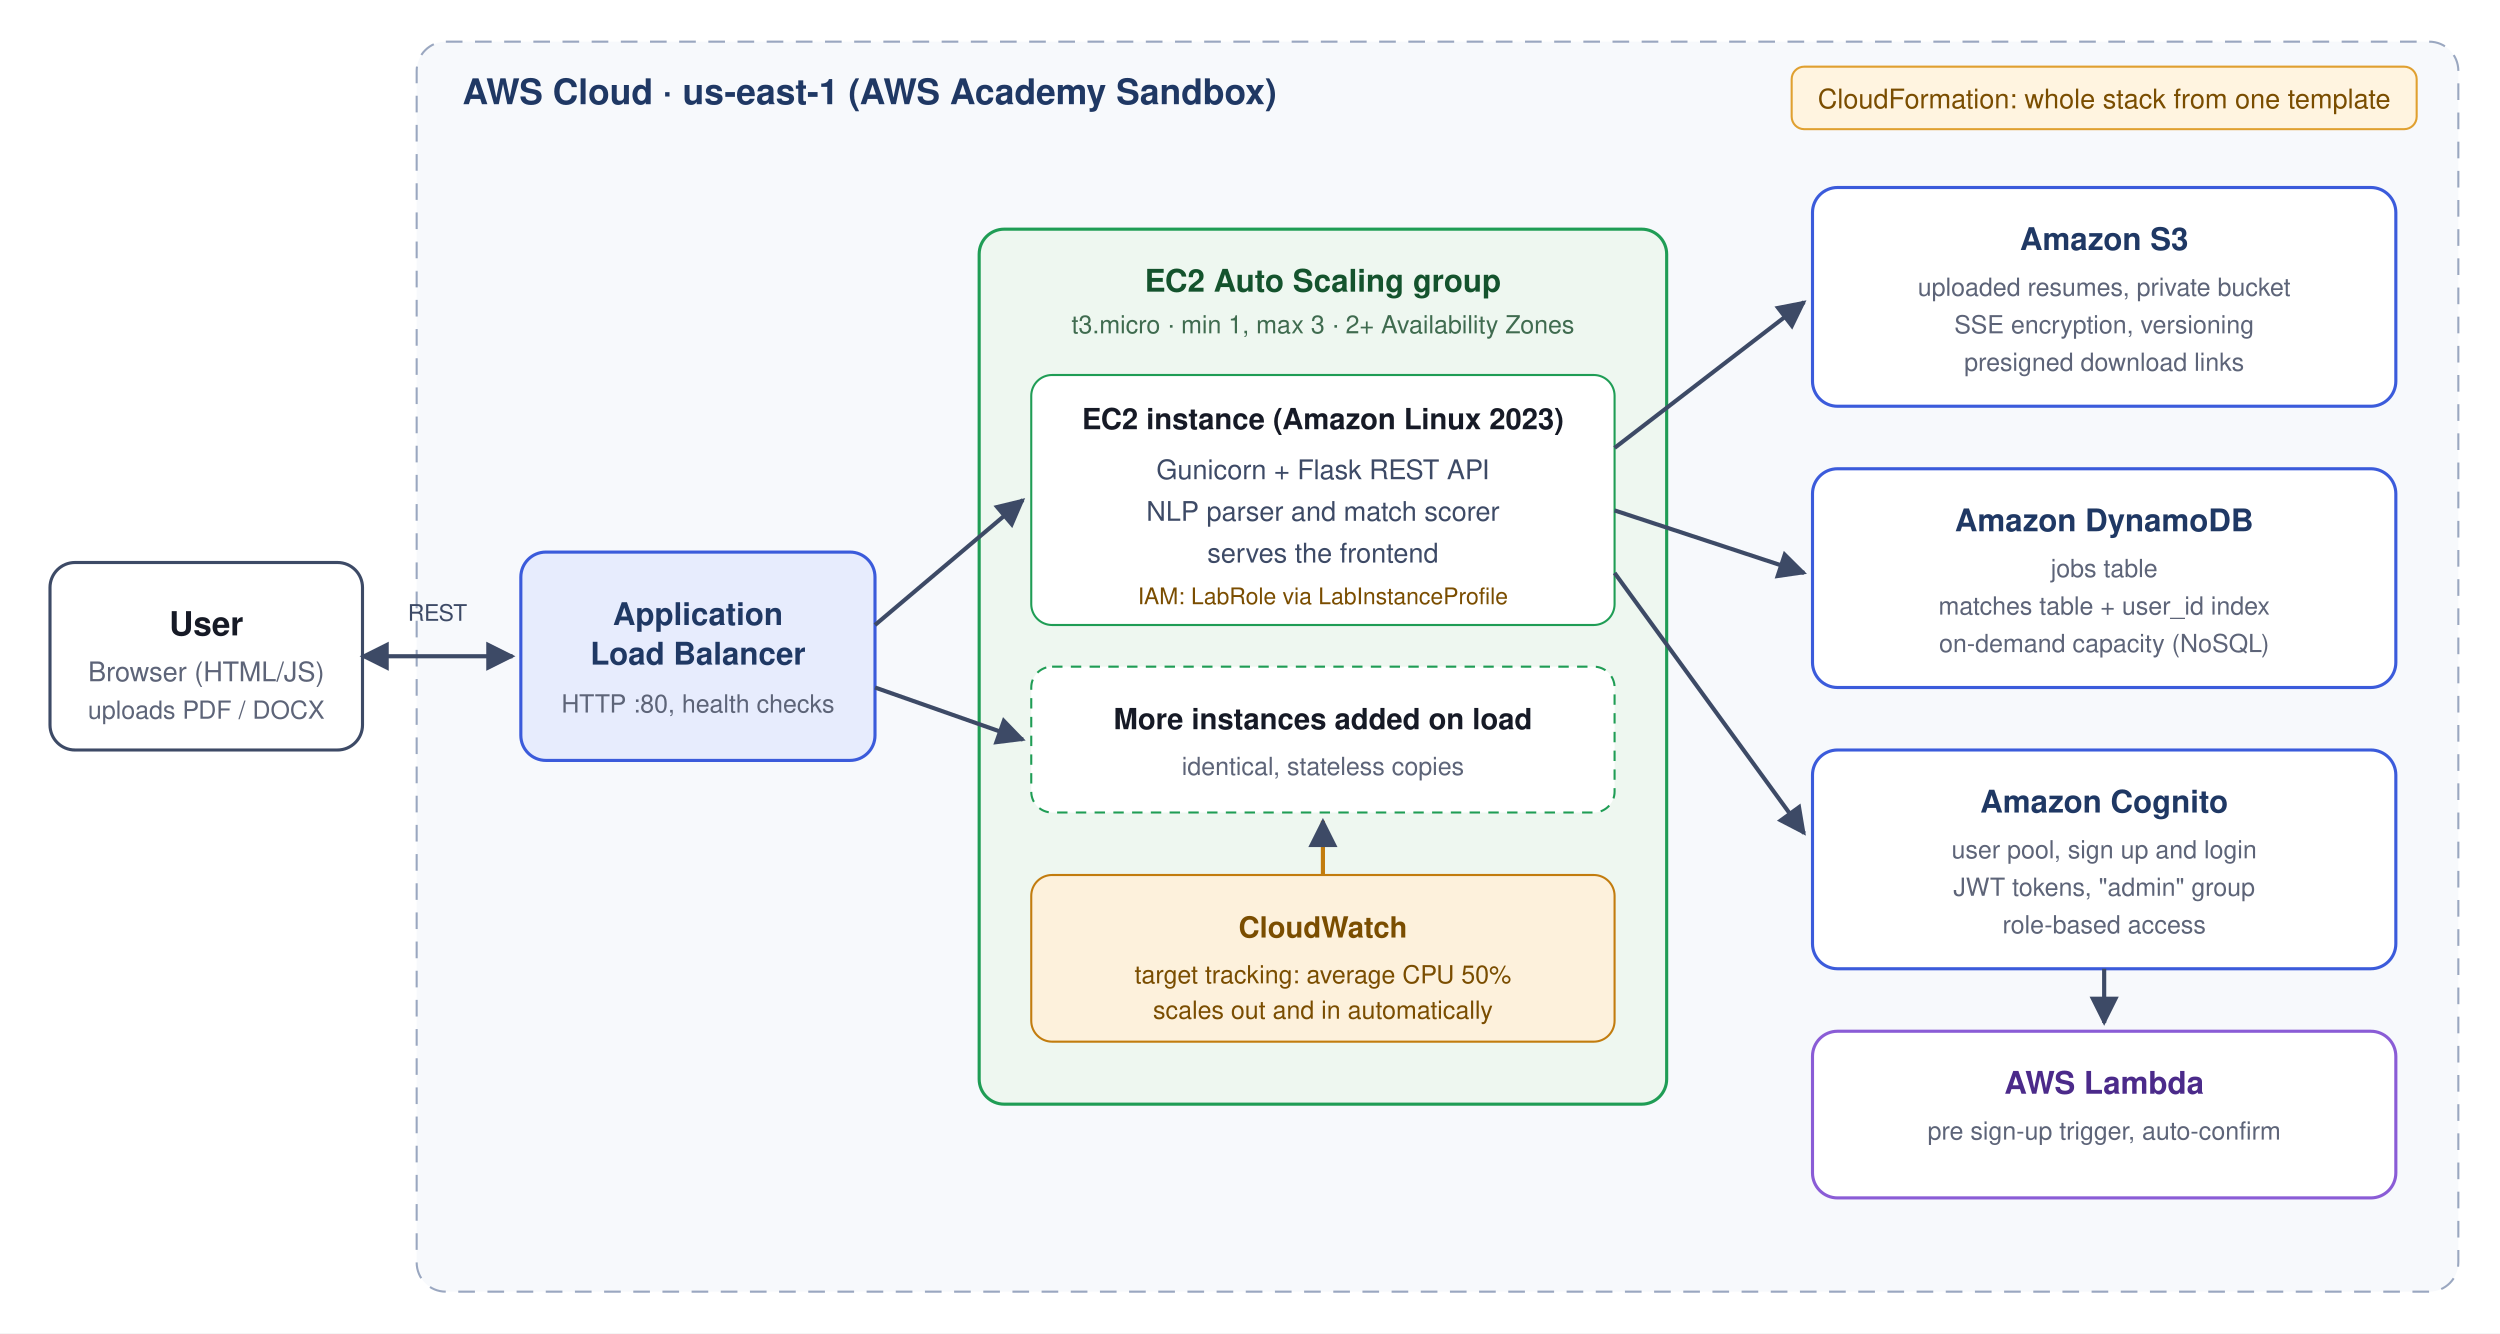
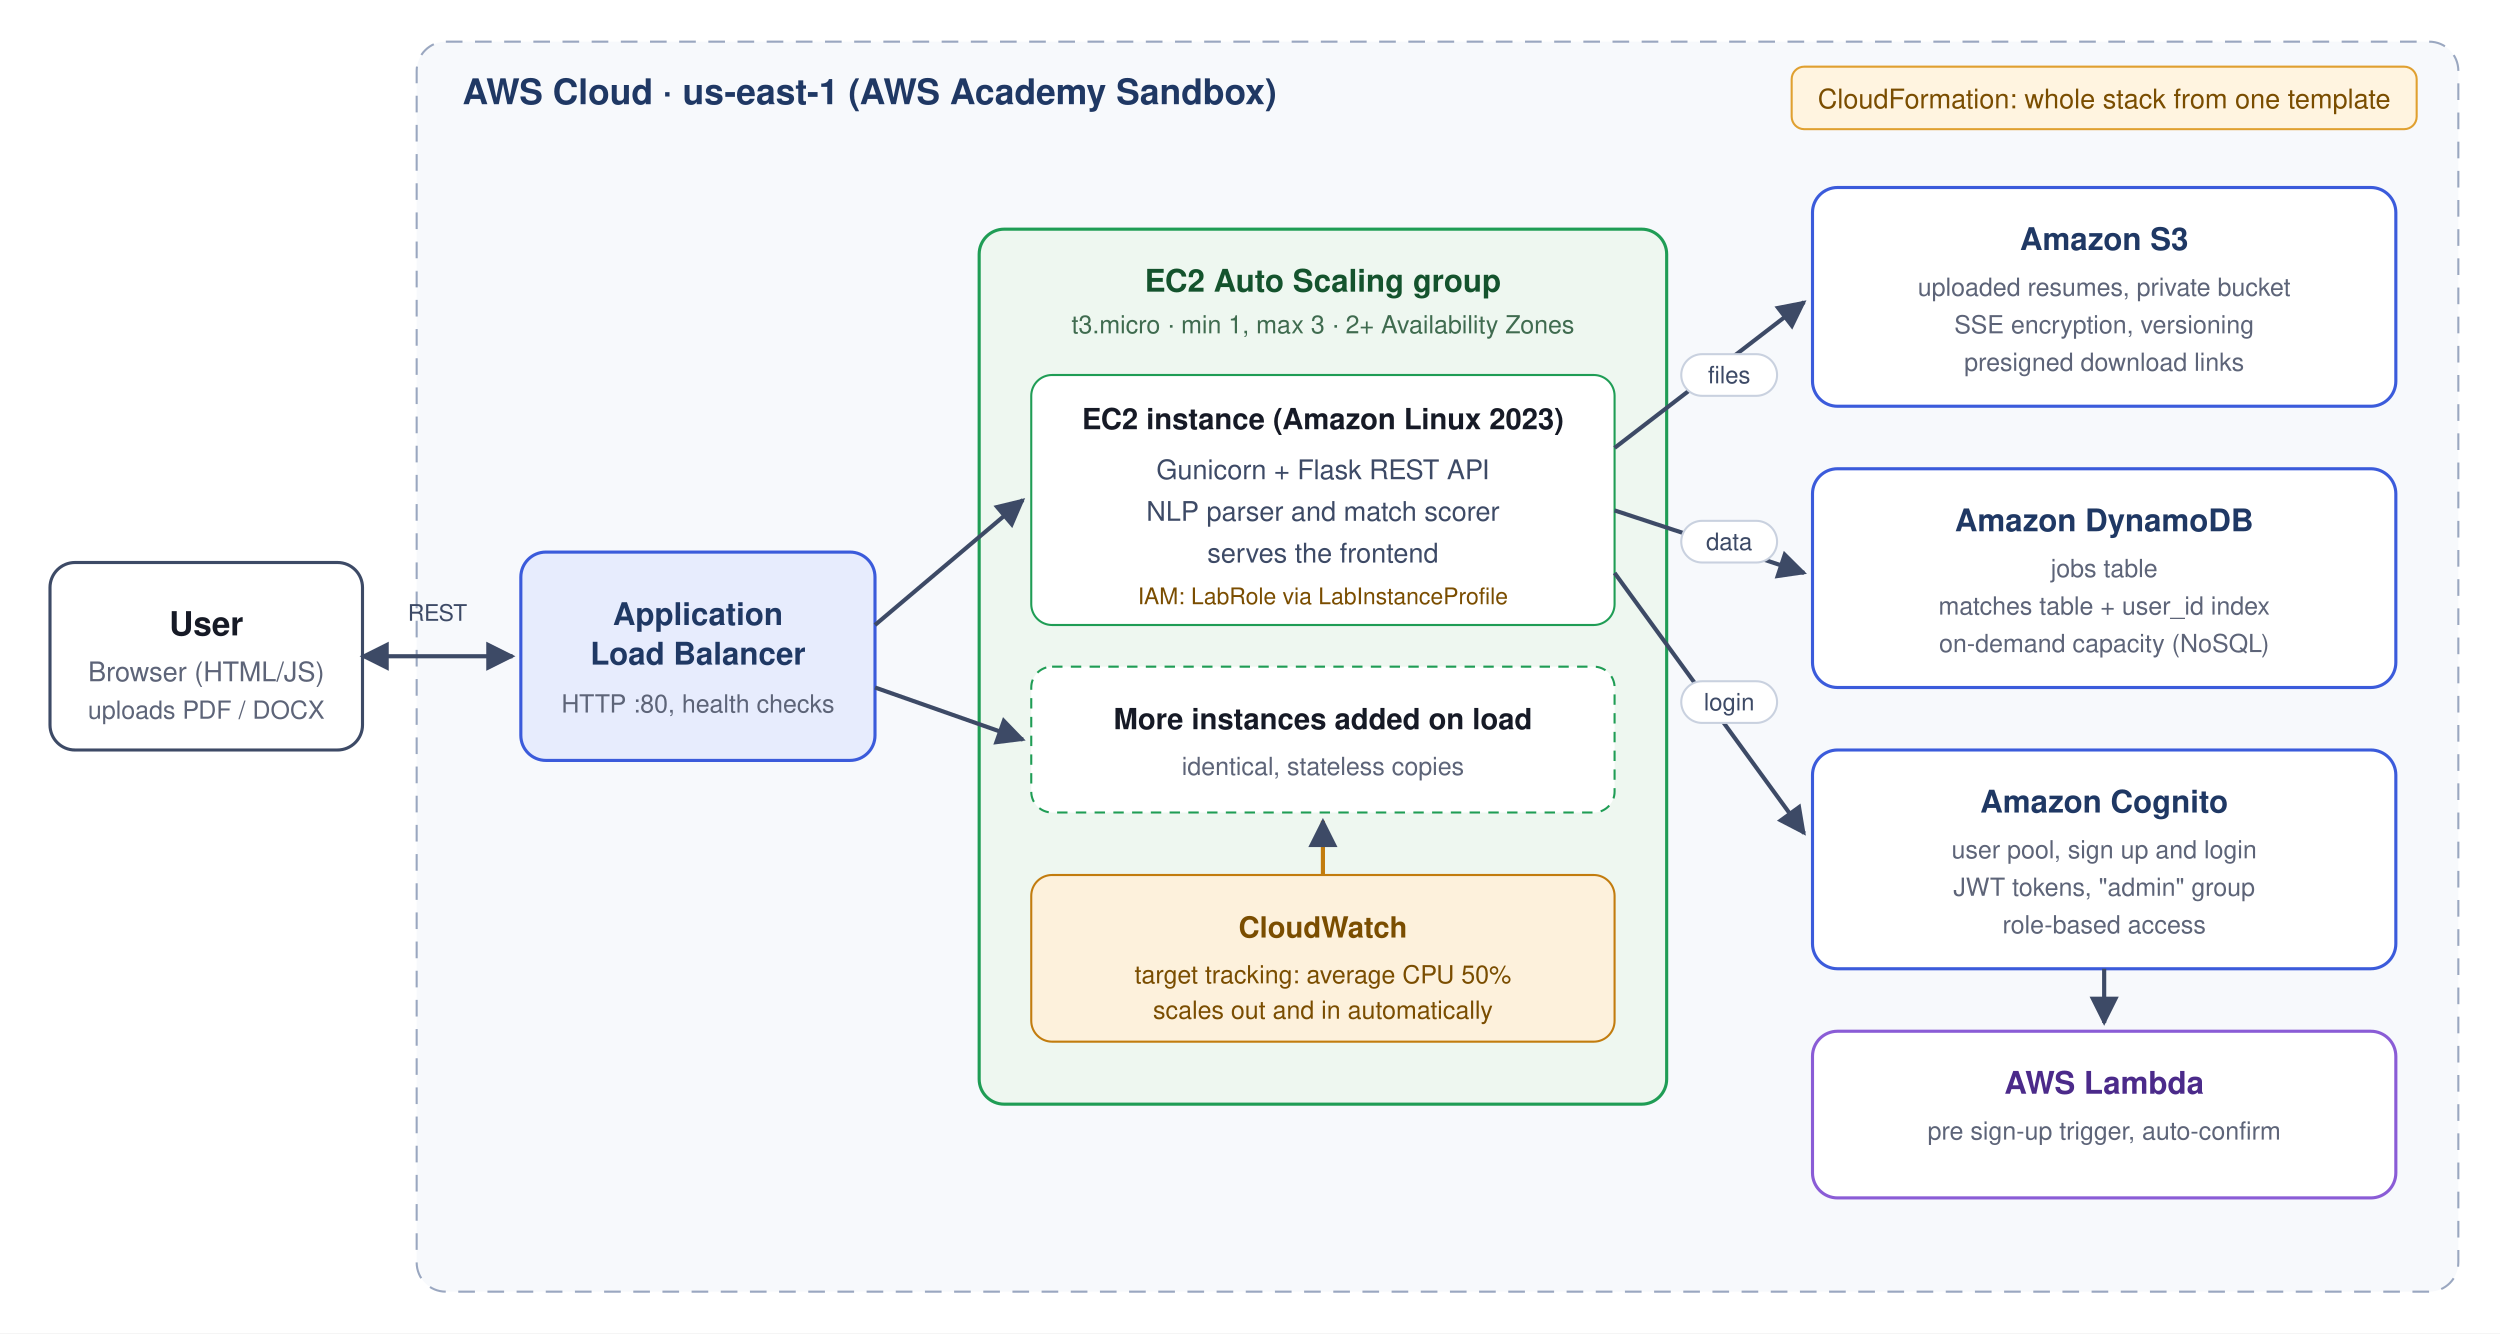
<svg xmlns="http://www.w3.org/2000/svg" width="1200" height="640" viewBox="0 0 1200 640" font-family="Helvetica, Arial, sans-serif">
  <defs>
    <marker id="a" viewBox="0 0 10 10" refX="9" refY="5" markerWidth="7" markerHeight="7" orient="auto-start-reverse">
      <path d="M0,0 L10,5 L0,10 z" fill="#3d4a66" />
    </marker>
  </defs>
  <rect width="1200" height="640" fill="#ffffff" />
  <rect x="200" y="20" width="980" height="600" rx="14" fill="#f7f9fc" stroke="#9aa7c0" stroke-dasharray="8 6" />
  <text x="222" y="50" font-size="17" font-weight="700" fill="#1f3864">AWS Cloud · us-east-1 (AWS Academy Sandbox)</text>
  <rect x="860" y="32" width="300" height="30" rx="6" fill="#fff4e0" stroke="#e0a030" />
  <text x="1010" y="52" font-size="13" text-anchor="middle" fill="#7a4d00">CloudFormation: whole stack from one template</text>
  <rect x="24" y="270" width="150" height="90" rx="12" fill="#ffffff" stroke="#3d4a66" stroke-width="1.5" />
  <text x="99" y="305" font-size="16" font-weight="700" text-anchor="middle" fill="#161a26">User</text>
  <text x="99" y="327" font-size="13" text-anchor="middle" fill="#5d6478">Browser (HTML/JS)</text>
  <text x="99" y="345" font-size="12" text-anchor="middle" fill="#5d6478">uploads PDF / DOCX</text>
  <rect x="250" y="265" width="170" height="100" rx="12" fill="#e7ecfd" stroke="#3b5bdb" stroke-width="1.5" />
  <text x="335" y="300" font-size="15" font-weight="700" text-anchor="middle" fill="#1f3864">Application</text>
  <text x="335" y="319" font-size="15" font-weight="700" text-anchor="middle" fill="#1f3864">Load Balancer</text>
  <text x="335" y="342" font-size="12" text-anchor="middle" fill="#5d6478">HTTP :80, health checks</text>
  <rect x="470" y="110" width="330" height="420" rx="12" fill="#eef7f0" stroke="#1f9d55" stroke-width="1.5" />
  <text x="635" y="140" font-size="15" font-weight="700" text-anchor="middle" fill="#14532d">EC2 Auto Scaling group</text>
  <text x="635" y="160" font-size="12" text-anchor="middle" fill="#3f6b4f">t3.micro · min 1, max 3 · 2+ Availability Zones</text>
  <g>
    <rect x="495" y="180" width="280" height="120" rx="10" fill="#ffffff" stroke="#1f9d55" />
    <text x="635" y="206" font-size="14" font-weight="700" text-anchor="middle" fill="#161a26">EC2 instance (Amazon Linux 2023)</text>
    <text x="635" y="230" font-size="13" text-anchor="middle" fill="#3d4a66">Gunicorn + Flask REST API</text>
    <text x="635" y="250" font-size="13" text-anchor="middle" fill="#3d4a66">NLP parser and match scorer</text>
    <text x="635" y="270" font-size="13" text-anchor="middle" fill="#3d4a66">serves the frontend</text>
    <text x="635" y="290" font-size="11" text-anchor="middle" fill="#7a4d00">IAM: LabRole via LabInstanceProfile</text>
  </g>
  <g>
    <rect x="495" y="320" width="280" height="70" rx="10" fill="#ffffff" stroke="#1f9d55" stroke-dasharray="5 4" />
    <text x="635" y="350" font-size="14" font-weight="700" text-anchor="middle" fill="#161a26">More instances added on load</text>
    <text x="635" y="372" font-size="12" text-anchor="middle" fill="#5d6478">identical, stateless copies</text>
  </g>
  <rect x="495" y="420" width="280" height="80" rx="10" fill="#fdf1dc" stroke="#c27c0e" />
  <text x="635" y="450" font-size="14" font-weight="700" text-anchor="middle" fill="#7a4d00">CloudWatch</text>
  <text x="635" y="472" font-size="12" text-anchor="middle" fill="#7a4d00">target tracking: average CPU 50%</text>
  <text x="635" y="489" font-size="12" text-anchor="middle" fill="#7a4d00">scales out and in automatically</text>
  <rect x="870" y="90" width="280" height="105" rx="12" fill="#ffffff" stroke="#3b5bdb" stroke-width="1.5" />
  <text x="1010" y="120" font-size="15" font-weight="700" text-anchor="middle" fill="#1f3864">Amazon S3</text>
  <text x="1010" y="142" font-size="12" text-anchor="middle" fill="#5d6478">uploaded resumes, private bucket</text>
  <text x="1010" y="160" font-size="12" text-anchor="middle" fill="#5d6478">SSE encryption, versioning</text>
  <text x="1010" y="178" font-size="12" text-anchor="middle" fill="#5d6478">presigned download links</text>
  <rect x="870" y="225" width="280" height="105" rx="12" fill="#ffffff" stroke="#3b5bdb" stroke-width="1.5" />
  <text x="1010" y="255" font-size="15" font-weight="700" text-anchor="middle" fill="#1f3864">Amazon DynamoDB</text>
  <text x="1010" y="277" font-size="12" text-anchor="middle" fill="#5d6478">jobs table</text>
  <text x="1010" y="295" font-size="12" text-anchor="middle" fill="#5d6478">matches table + user_id index</text>
  <text x="1010" y="313" font-size="12" text-anchor="middle" fill="#5d6478">on-demand capacity (NoSQL)</text>
  <rect x="870" y="360" width="280" height="105" rx="12" fill="#ffffff" stroke="#3b5bdb" stroke-width="1.5" />
  <text x="1010" y="390" font-size="15" font-weight="700" text-anchor="middle" fill="#1f3864">Amazon Cognito</text>
  <text x="1010" y="412" font-size="12" text-anchor="middle" fill="#5d6478">user pool, sign up and login</text>
  <text x="1010" y="430" font-size="12" text-anchor="middle" fill="#5d6478">JWT tokens, "admin" group</text>
  <text x="1010" y="448" font-size="12" text-anchor="middle" fill="#5d6478">role-based access</text>
  <rect x="870" y="495" width="280" height="80" rx="12" fill="#ffffff" stroke="#8a5cd6" stroke-width="1.5" />
  <text x="1010" y="525" font-size="15" font-weight="700" text-anchor="middle" fill="#4b2a8a">AWS Lambda</text>
  <text x="1010" y="547" font-size="12" text-anchor="middle" fill="#5d6478">pre sign-up trigger, auto-confirm</text>
  <line x1="174" y1="315" x2="246" y2="315" stroke="#3d4a66" stroke-width="2" marker-end="url(#a)" marker-start="url(#a)" />
  <text x="210" y="298" font-size="11" text-anchor="middle" fill="#3d4a66">REST</text>
  <line x1="420" y1="300" x2="491" y2="240" stroke="#3d4a66" stroke-width="2" marker-end="url(#a)" />
  <line x1="420" y1="330" x2="491" y2="355" stroke="#3d4a66" stroke-width="2" marker-end="url(#a)" />
  <line x1="775" y1="215" x2="866" y2="145" stroke="#3d4a66" stroke-width="2" marker-end="url(#a)" />
  <line x1="775" y1="245" x2="866" y2="275" stroke="#3d4a66" stroke-width="2" marker-end="url(#a)" />
  <line x1="775" y1="275" x2="866" y2="400" stroke="#3d4a66" stroke-width="2" marker-end="url(#a)" />
  <line x1="1010" y1="465" x2="1010" y2="491" stroke="#3d4a66" stroke-width="2" marker-end="url(#a)" />
  <line x1="635" y1="420" x2="635" y2="394" stroke="#c27c0e" stroke-width="2" marker-end="url(#a)" />
+   <rect x="807.0" y="170" width="46" height="20" rx="10" fill="#ffffff" stroke="#c9d1df" />
+   <text x="830" y="184" font-size="11.5" text-anchor="middle" fill="#3d4a66">files</text>
+   <rect x="807.0" y="250" width="46" height="20" rx="10" fill="#ffffff" stroke="#c9d1df" />
+   <text x="830" y="264" font-size="11.5" text-anchor="middle" fill="#3d4a66">data</text>
+   <rect x="807.0" y="327" width="46" height="20" rx="10" fill="#ffffff" stroke="#c9d1df" />
+   <text x="830" y="341" font-size="11.5" text-anchor="middle" fill="#3d4a66">login</text>
</svg>
